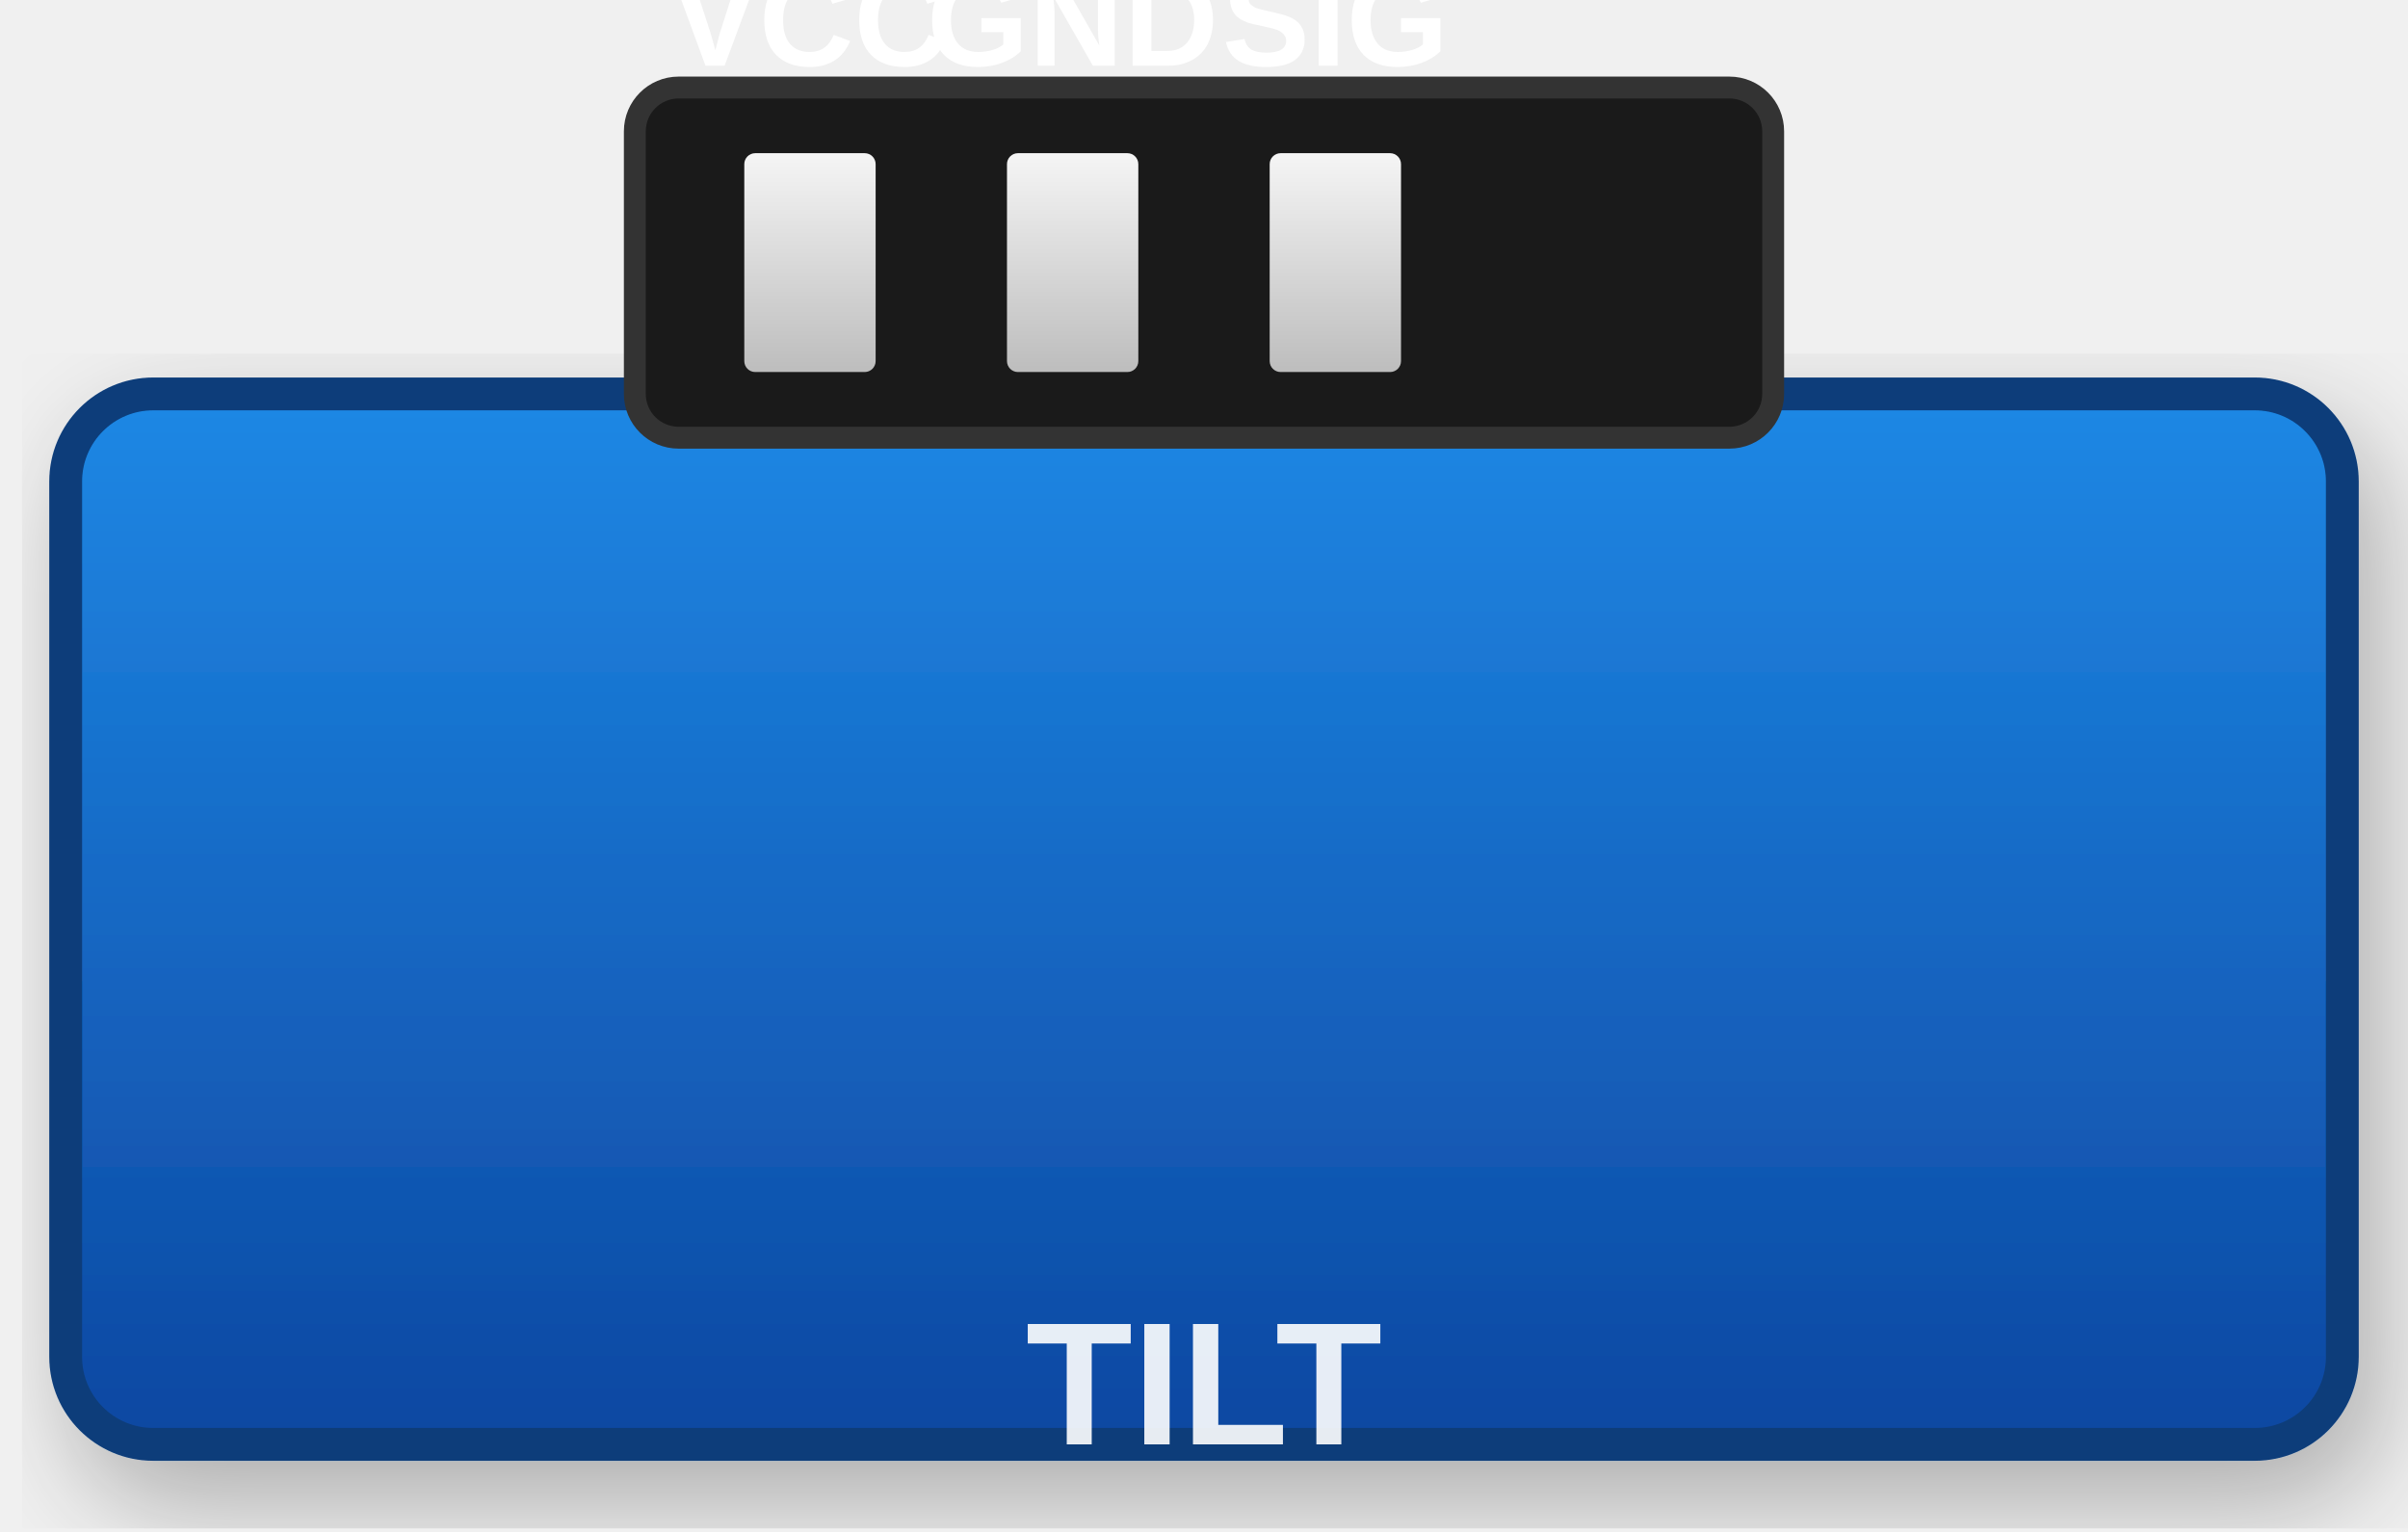
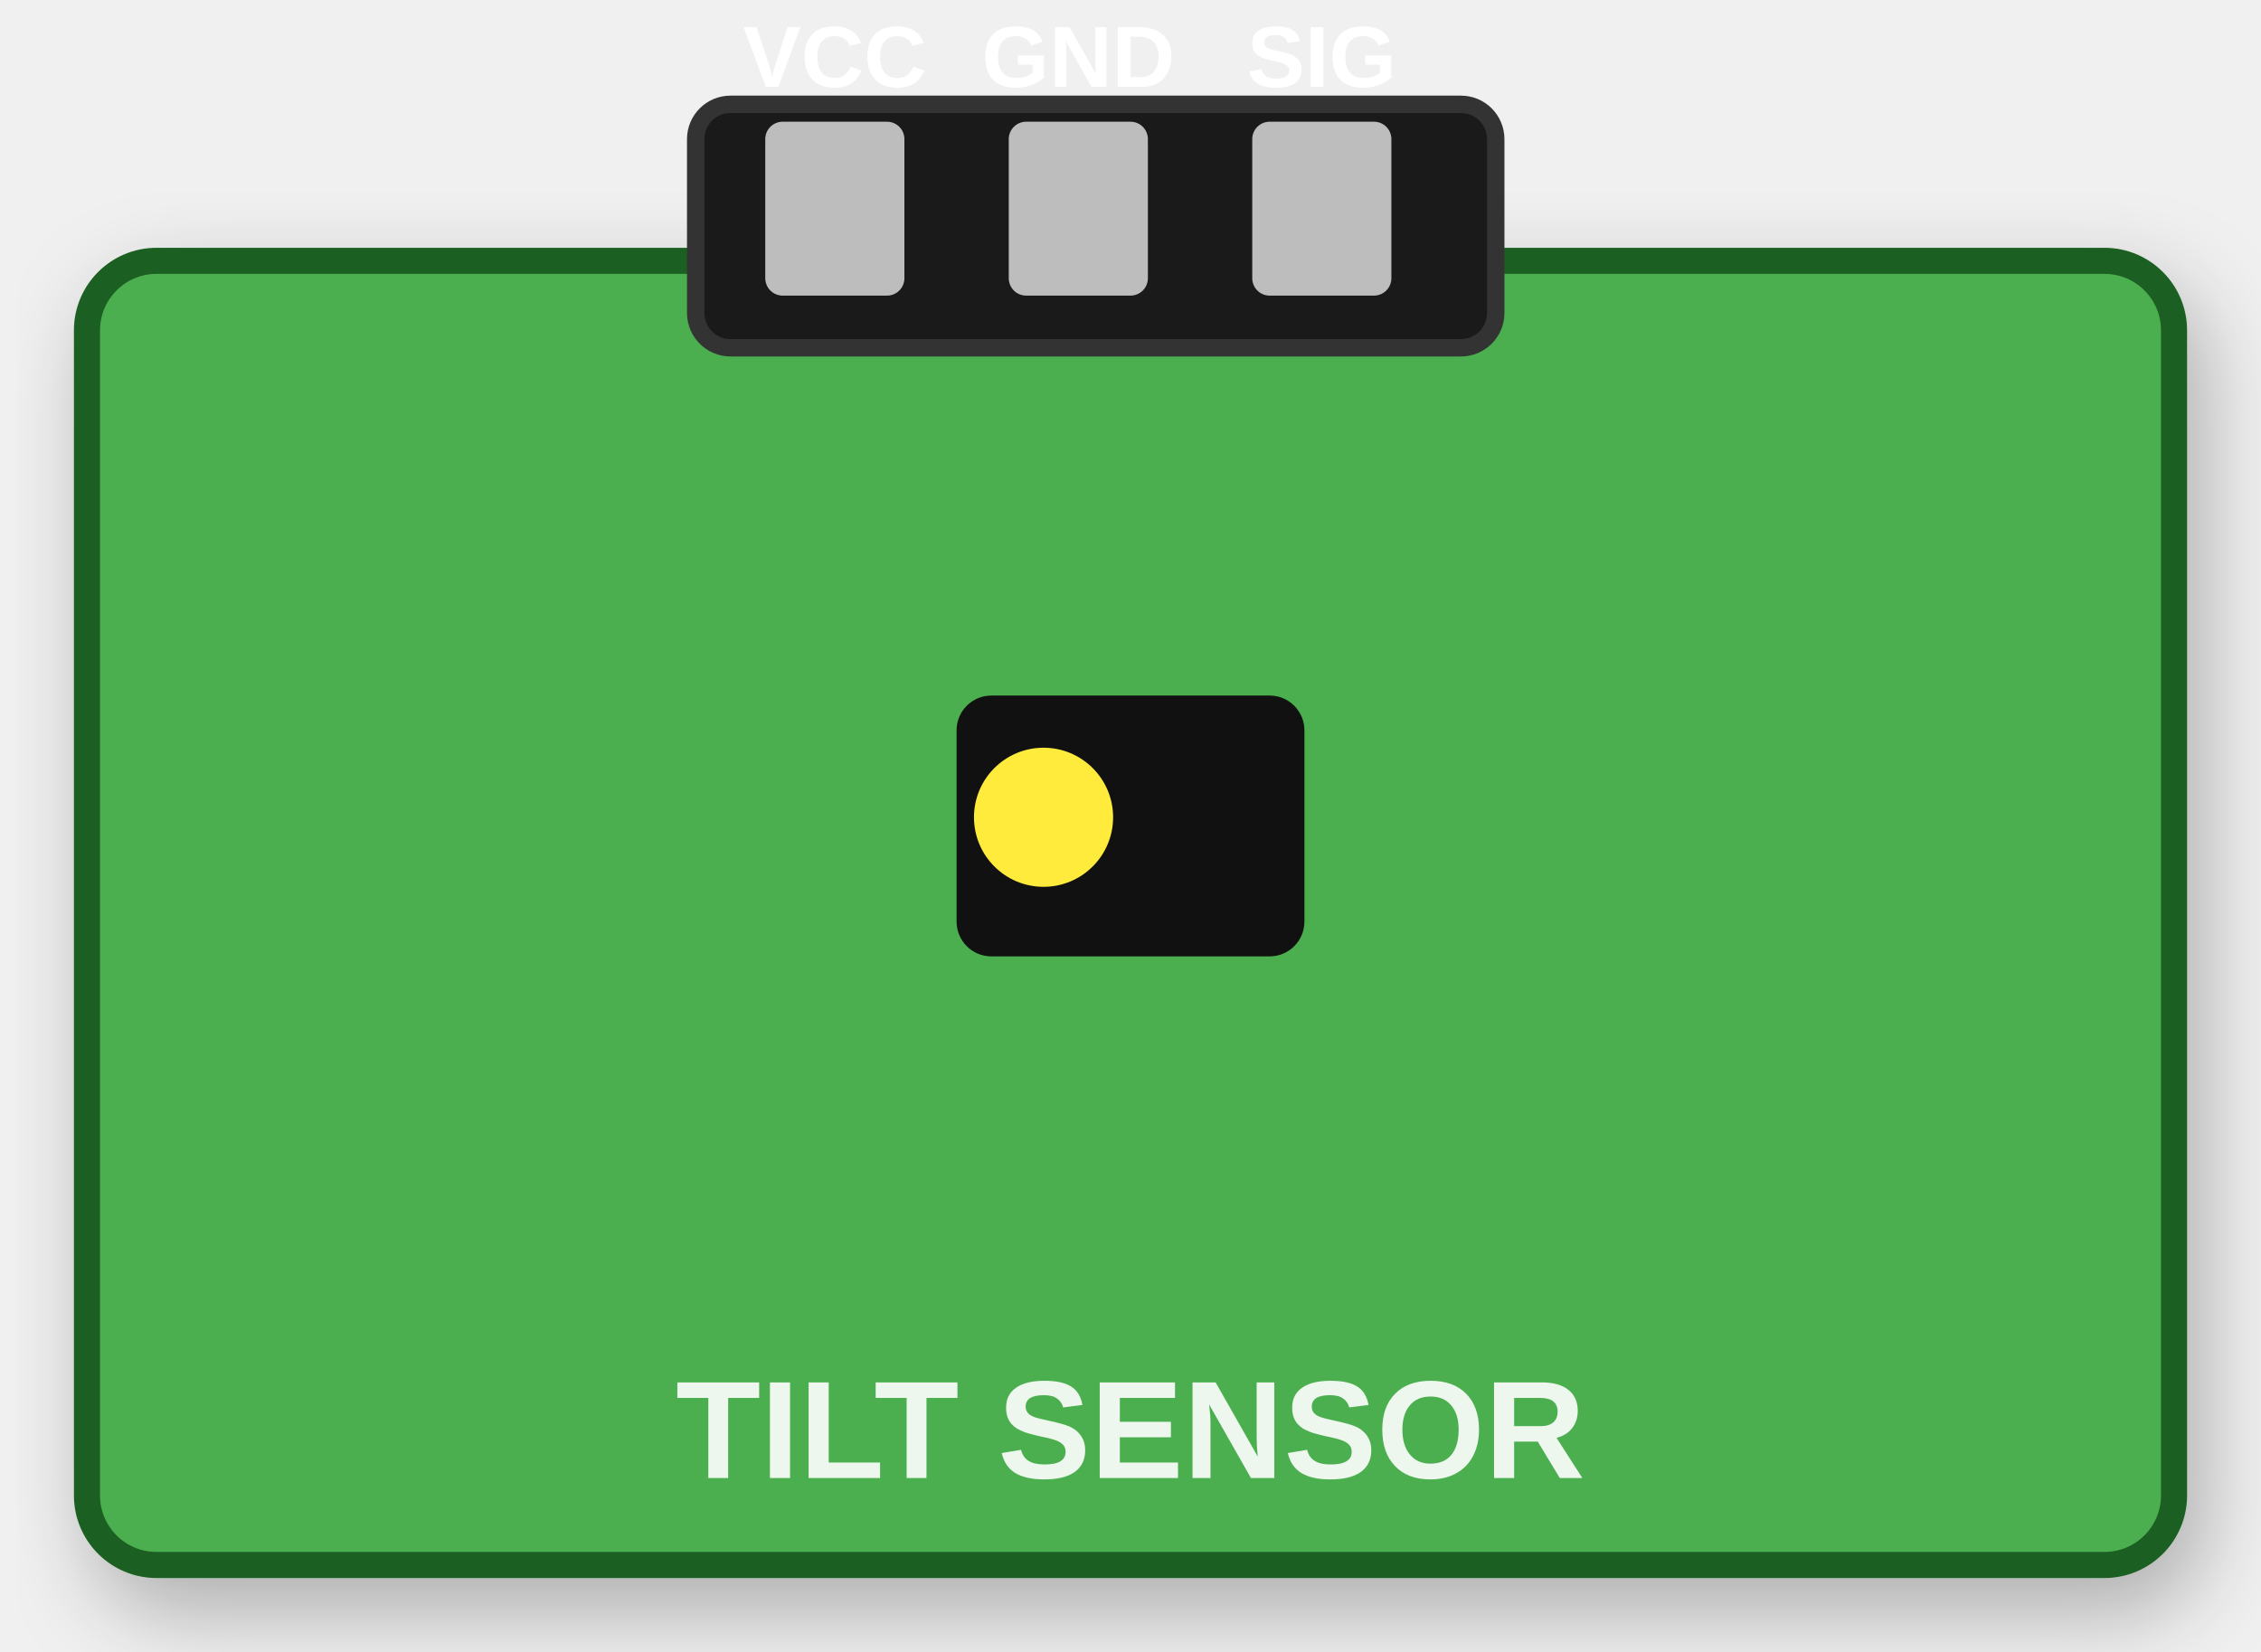
- <svg xmlns="http://www.w3.org/2000/svg" viewBox="0 0 110 70" width="110" height="70">
+ <svg xmlns="http://www.w3.org/2000/svg" viewBox="0 0 130 95" width="130" height="95">
  <defs>
-     <linearGradient id="pcb-tilt" x1="0" y1="0" x2="0" y2="1">
-       <stop offset="0%" stop-color="#1E88E5" />
-       <stop offset="100%" stop-color="#0D47A1" />
-     </linearGradient>
-     <linearGradient id="pcbTeal-tilt" x1="0" y1="0" x2="0" y2="1">
-       <stop offset="0%" stop-color="#00939d" />
-       <stop offset="100%" stop-color="#007982" />
-     </linearGradient>
-     <linearGradient id="metal-tilt" x1="0" y1="0" x2="0" y2="1">
-       <stop offset="0%" stop-color="#eee" />
-       <stop offset="50%" stop-color="#fff" />
-       <stop offset="100%" stop-color="#999" />
-     </linearGradient>
-     <linearGradient id="pin-tilt" x1="0" y1="0" x2="0" y2="1">
-       <stop offset="0%" stop-color="#f5f5f5" />
-       <stop offset="100%" stop-color="#bdbdbd" />
-     </linearGradient>
-     <filter id="sh-tilt" x="-8%" y="-8%" width="116%" height="116%">
+     <filter id="sh-tilt-sensor" x="-8%" y="-8%" width="116%" height="116%">
      <feDropShadow dx="1" dy="2" stdDeviation="2.5" flood-opacity="0.28" />
    </filter>
-     <filter id="glow-tilt">
-       <feGaussianBlur stdDeviation="1.5" result="b" />
-       <feMerge>
-         <feMergeNode in="b" />
-         <feMergeNode in="SourceGraphic" />
-       </feMerge>
-     </filter>
  </defs>
-   <rect x="3" y="18" width="104" height="48" rx="4" fill="url(#pcb-tilt)" stroke="#0a3d7a" stroke-width="1.5" filter="url(#sh-tilt)" />
-   <rect x="29" y="4" width="52" height="16" rx="2" fill="#1a1a1a" stroke="#333" />
-   <rect x="34" y="7" width="6" height="10" fill="url(#pin-tilt)" rx="0.5" />
-   <text x="37" y="3" text-anchor="middle" fill="#fff" font-size="6" font-weight="bold" font-family="Arial,sans-serif">VCC</text>
-   <rect x="46" y="7" width="6" height="10" fill="url(#pin-tilt)" rx="0.5" />
-   <text x="49" y="3" text-anchor="middle" fill="#fff" font-size="6" font-weight="bold" font-family="Arial,sans-serif">GND</text>
-   <rect x="58" y="7" width="6" height="10" fill="url(#pin-tilt)" rx="0.5" />
-   <text x="61" y="3" text-anchor="middle" fill="#fff" font-size="6" font-weight="bold" font-family="Arial,sans-serif">SIG</text>
-   <text x="55" y="66" text-anchor="middle" fill="#fff" font-size="8" font-weight="bold" font-family="Arial,sans-serif" opacity="0.9">TILT</text>
+   <rect x="5" y="15" width="120" height="75" rx="4" fill="#4caf50" stroke="#1b5e20" stroke-width="1.5" filter="url(#sh-tilt-sensor)" />
+   <rect x="40.0" y="6" width="46" height="14" rx="2" fill="#1a1a1a" stroke="#333" />
+   <rect x="44.0" y="7" width="8" height="10" fill="#bdbdbd" rx="1" />
+   <text x="48.0" y="5" text-anchor="middle" fill="#fff" font-size="5" font-weight="bold" font-family="Arial,sans-serif">VCC</text>
+   <rect x="58.0" y="7" width="8" height="10" fill="#bdbdbd" rx="1" />
+   <text x="62.0" y="5" text-anchor="middle" fill="#fff" font-size="5" font-weight="bold" font-family="Arial,sans-serif">GND</text>
+   <rect x="72.0" y="7" width="8" height="10" fill="#bdbdbd" rx="1" />
+   <text x="76.0" y="5" text-anchor="middle" fill="#fff" font-size="5" font-weight="bold" font-family="Arial,sans-serif">SIG</text>
+   <rect x="55" y="40" width="20" height="15" fill="#111" rx="2" />
+   <circle cx="60" cy="47" r="4" fill="#ffeb3b" />
+   <text x="65" y="85" text-anchor="middle" fill="#fff" font-size="8" font-weight="bold" font-family="Arial,sans-serif" opacity="0.9">TILT SENSOR</text>
</svg>
